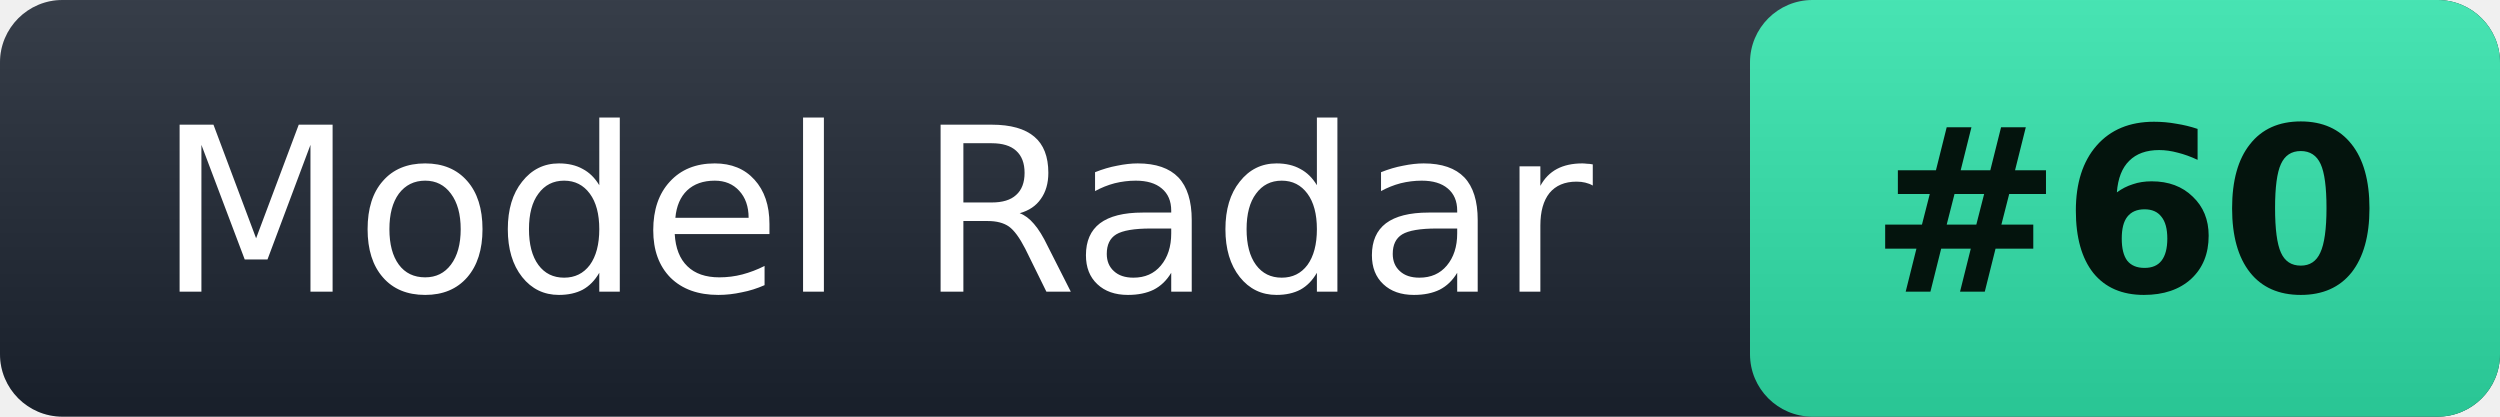
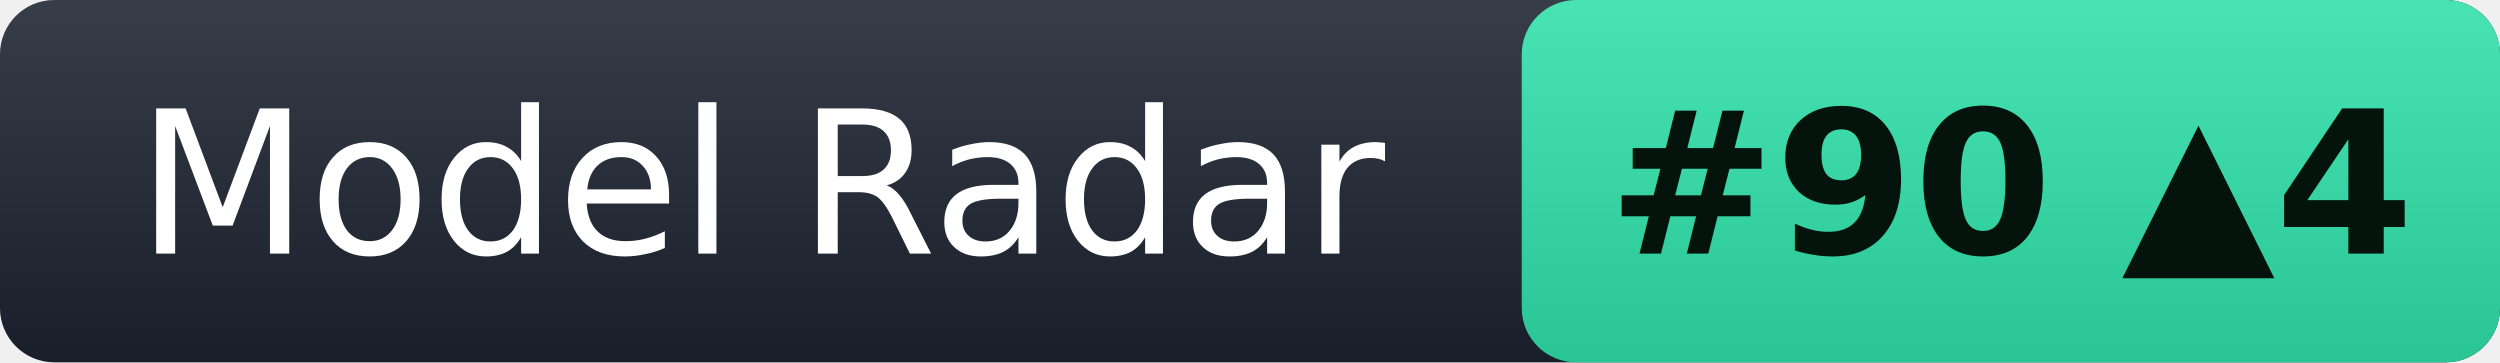
- <svg xmlns="http://www.w3.org/2000/svg" width="120" height="20" viewBox="0 0 120 20" role="img" aria-label="Model Radar — Llama-3.1-8B-Instruct ranked #60">
+ <svg xmlns="http://www.w3.org/2000/svg" width="138" height="20" viewBox="0 0 138 20" role="img" aria-label="Model Radar — Llama-3.1-8B-Instruct ranked #90 ▲4">
  <linearGradient id="mrmeta-llama-llama-3-1-8b-instruct" x2="0" y2="100%">
    <stop offset="0" stop-color="#fff" stop-opacity=".12" />
    <stop offset="1" stop-opacity=".12" />
  </linearGradient>
-   <rect rx="3" width="120" height="20" fill="#1b2330" />
-   <rect rx="3" x="84" width="36" height="20" fill="#2fe0a8" />
-   <rect rx="3" width="120" height="20" fill="url(#mrmeta-llama-llama-3-1-8b-instruct)" />
+   <rect rx="3" width="138" height="20" fill="#1b2330" />
+   <rect rx="3" x="84" width="54" height="20" fill="#2fe0a8" />
+   <rect rx="3" width="138" height="20" fill="url(#mrmeta-llama-llama-3-1-8b-instruct)" />
  <g fill="#fff" text-anchor="middle" font-family="Verdana,DejaVu Sans,Geneva,sans-serif" font-size="11">
    <text x="42" y="14">Model Radar</text>
-     <text x="102" y="14" font-weight="bold" fill="#04140d">#60</text>
+     <text x="111" y="14" font-weight="bold" fill="#04140d">#90 ▲4</text>
  </g>
</svg>
